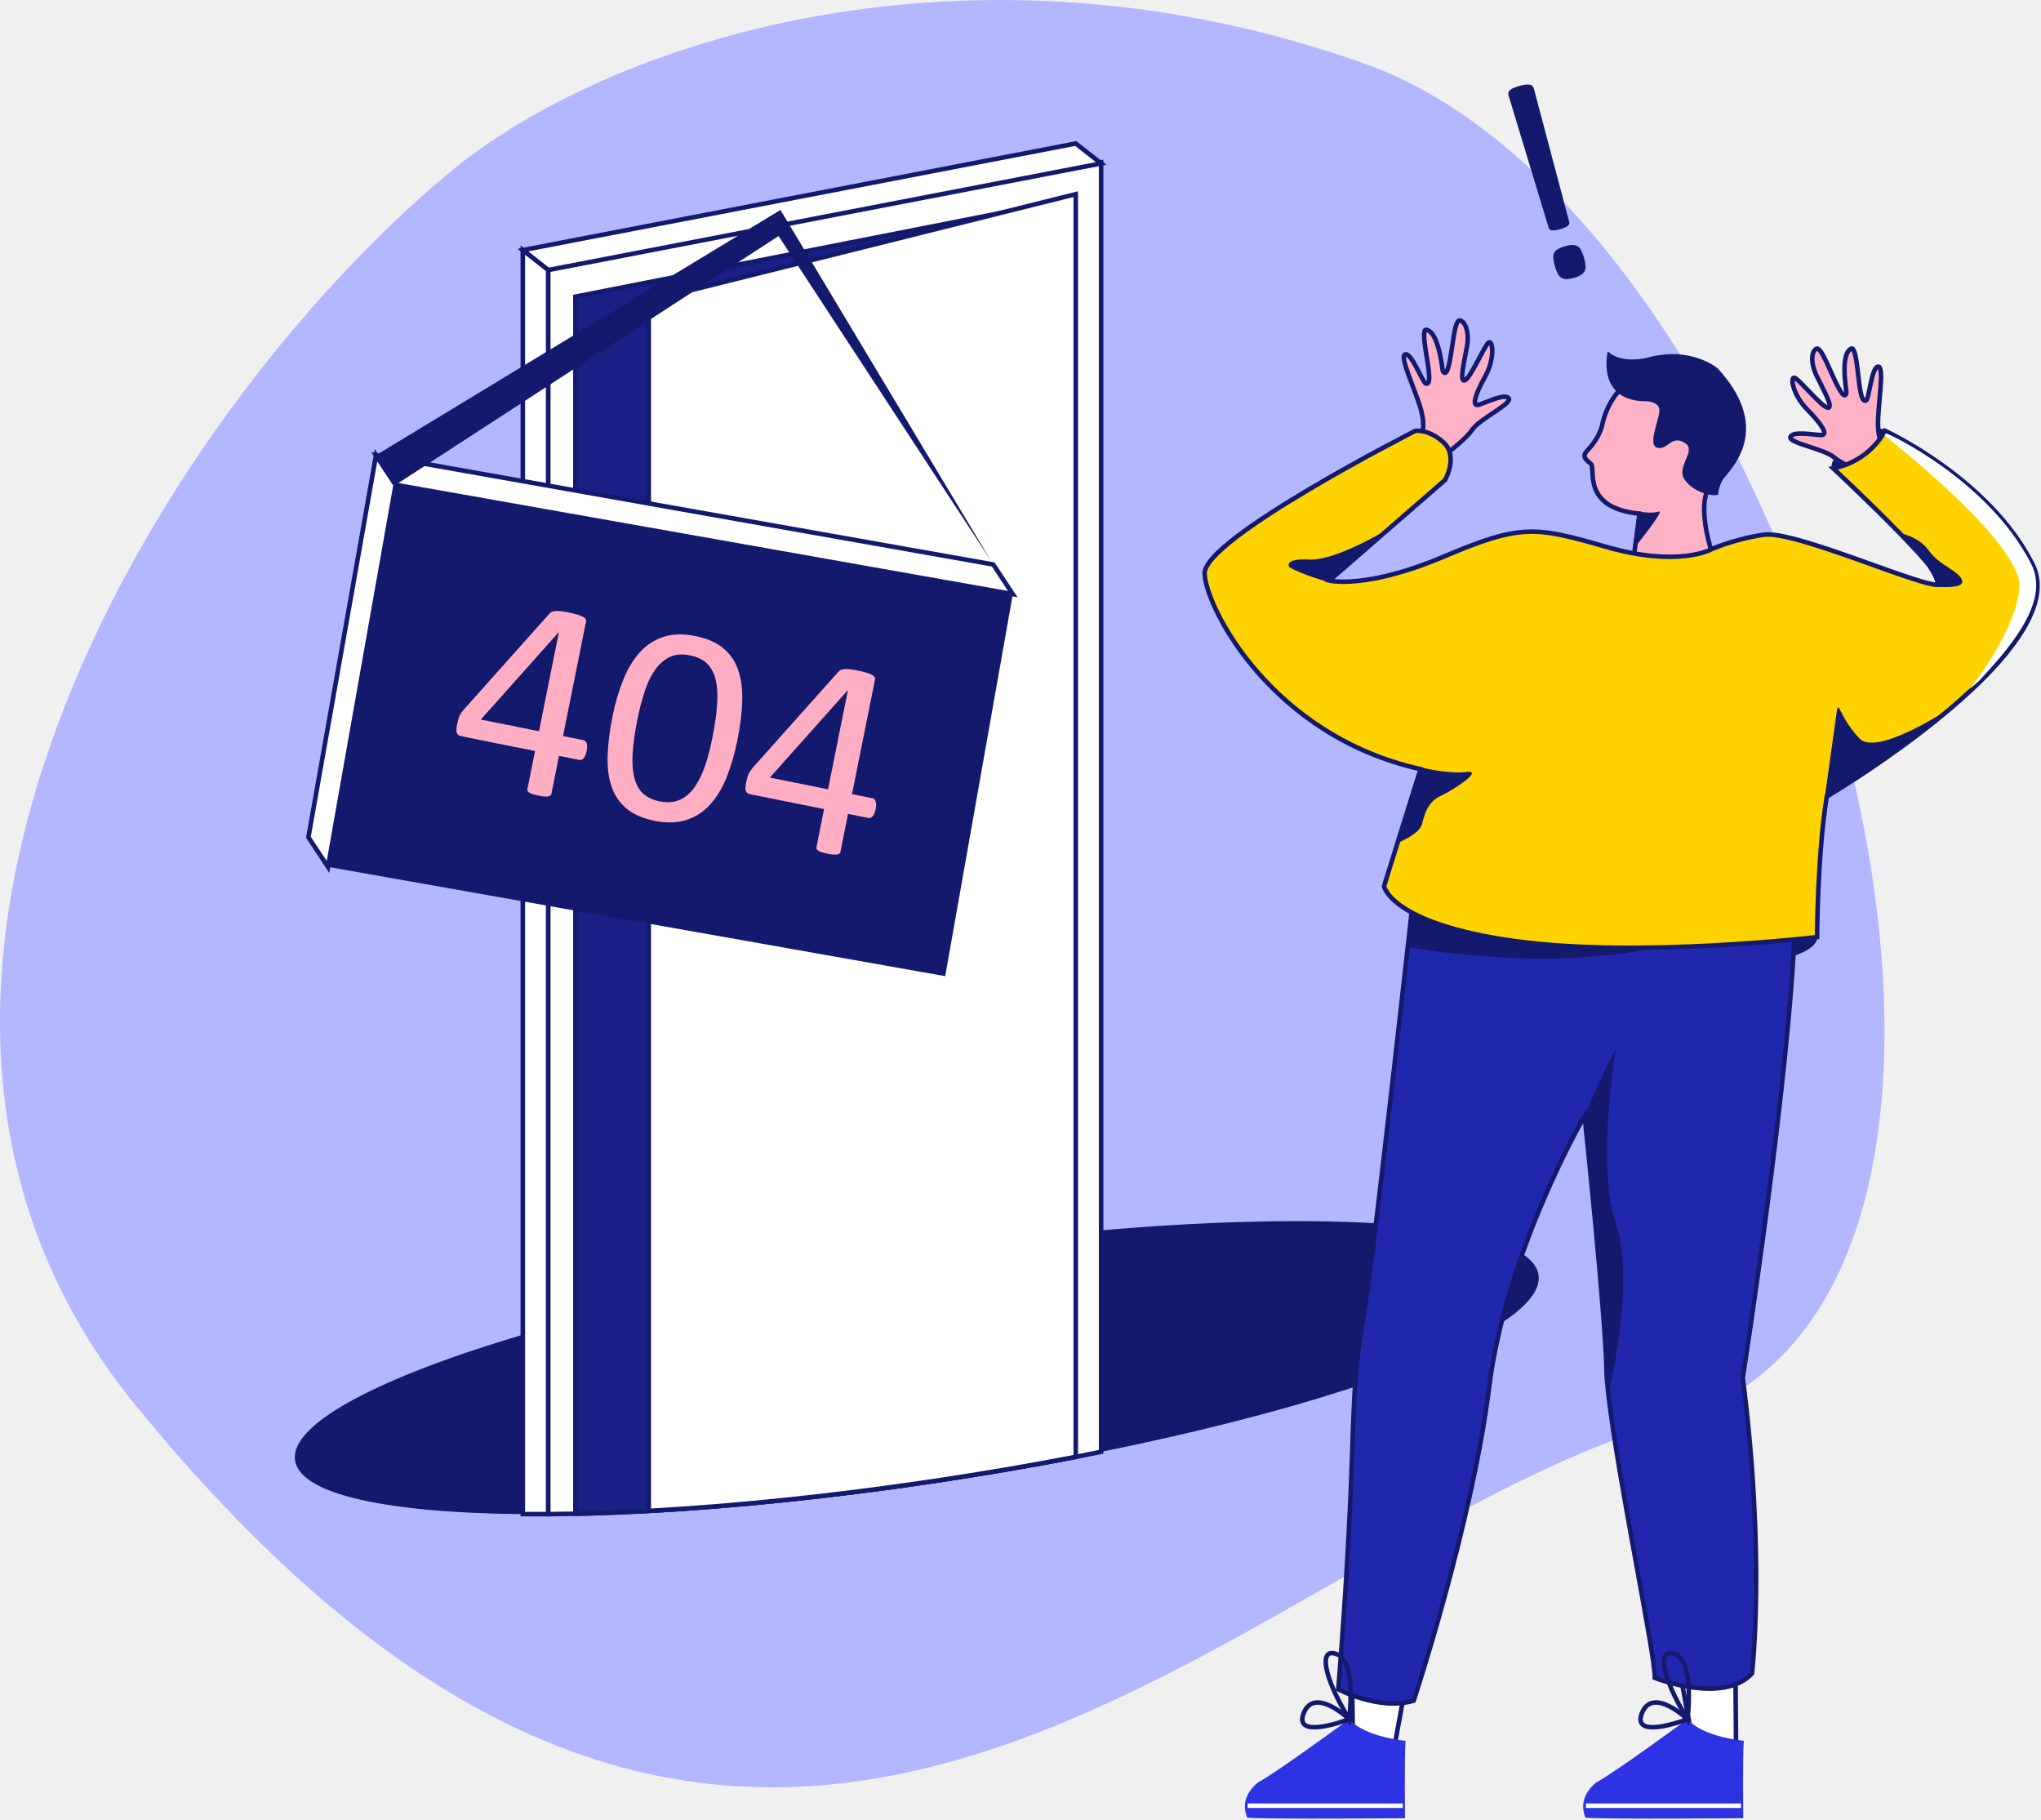
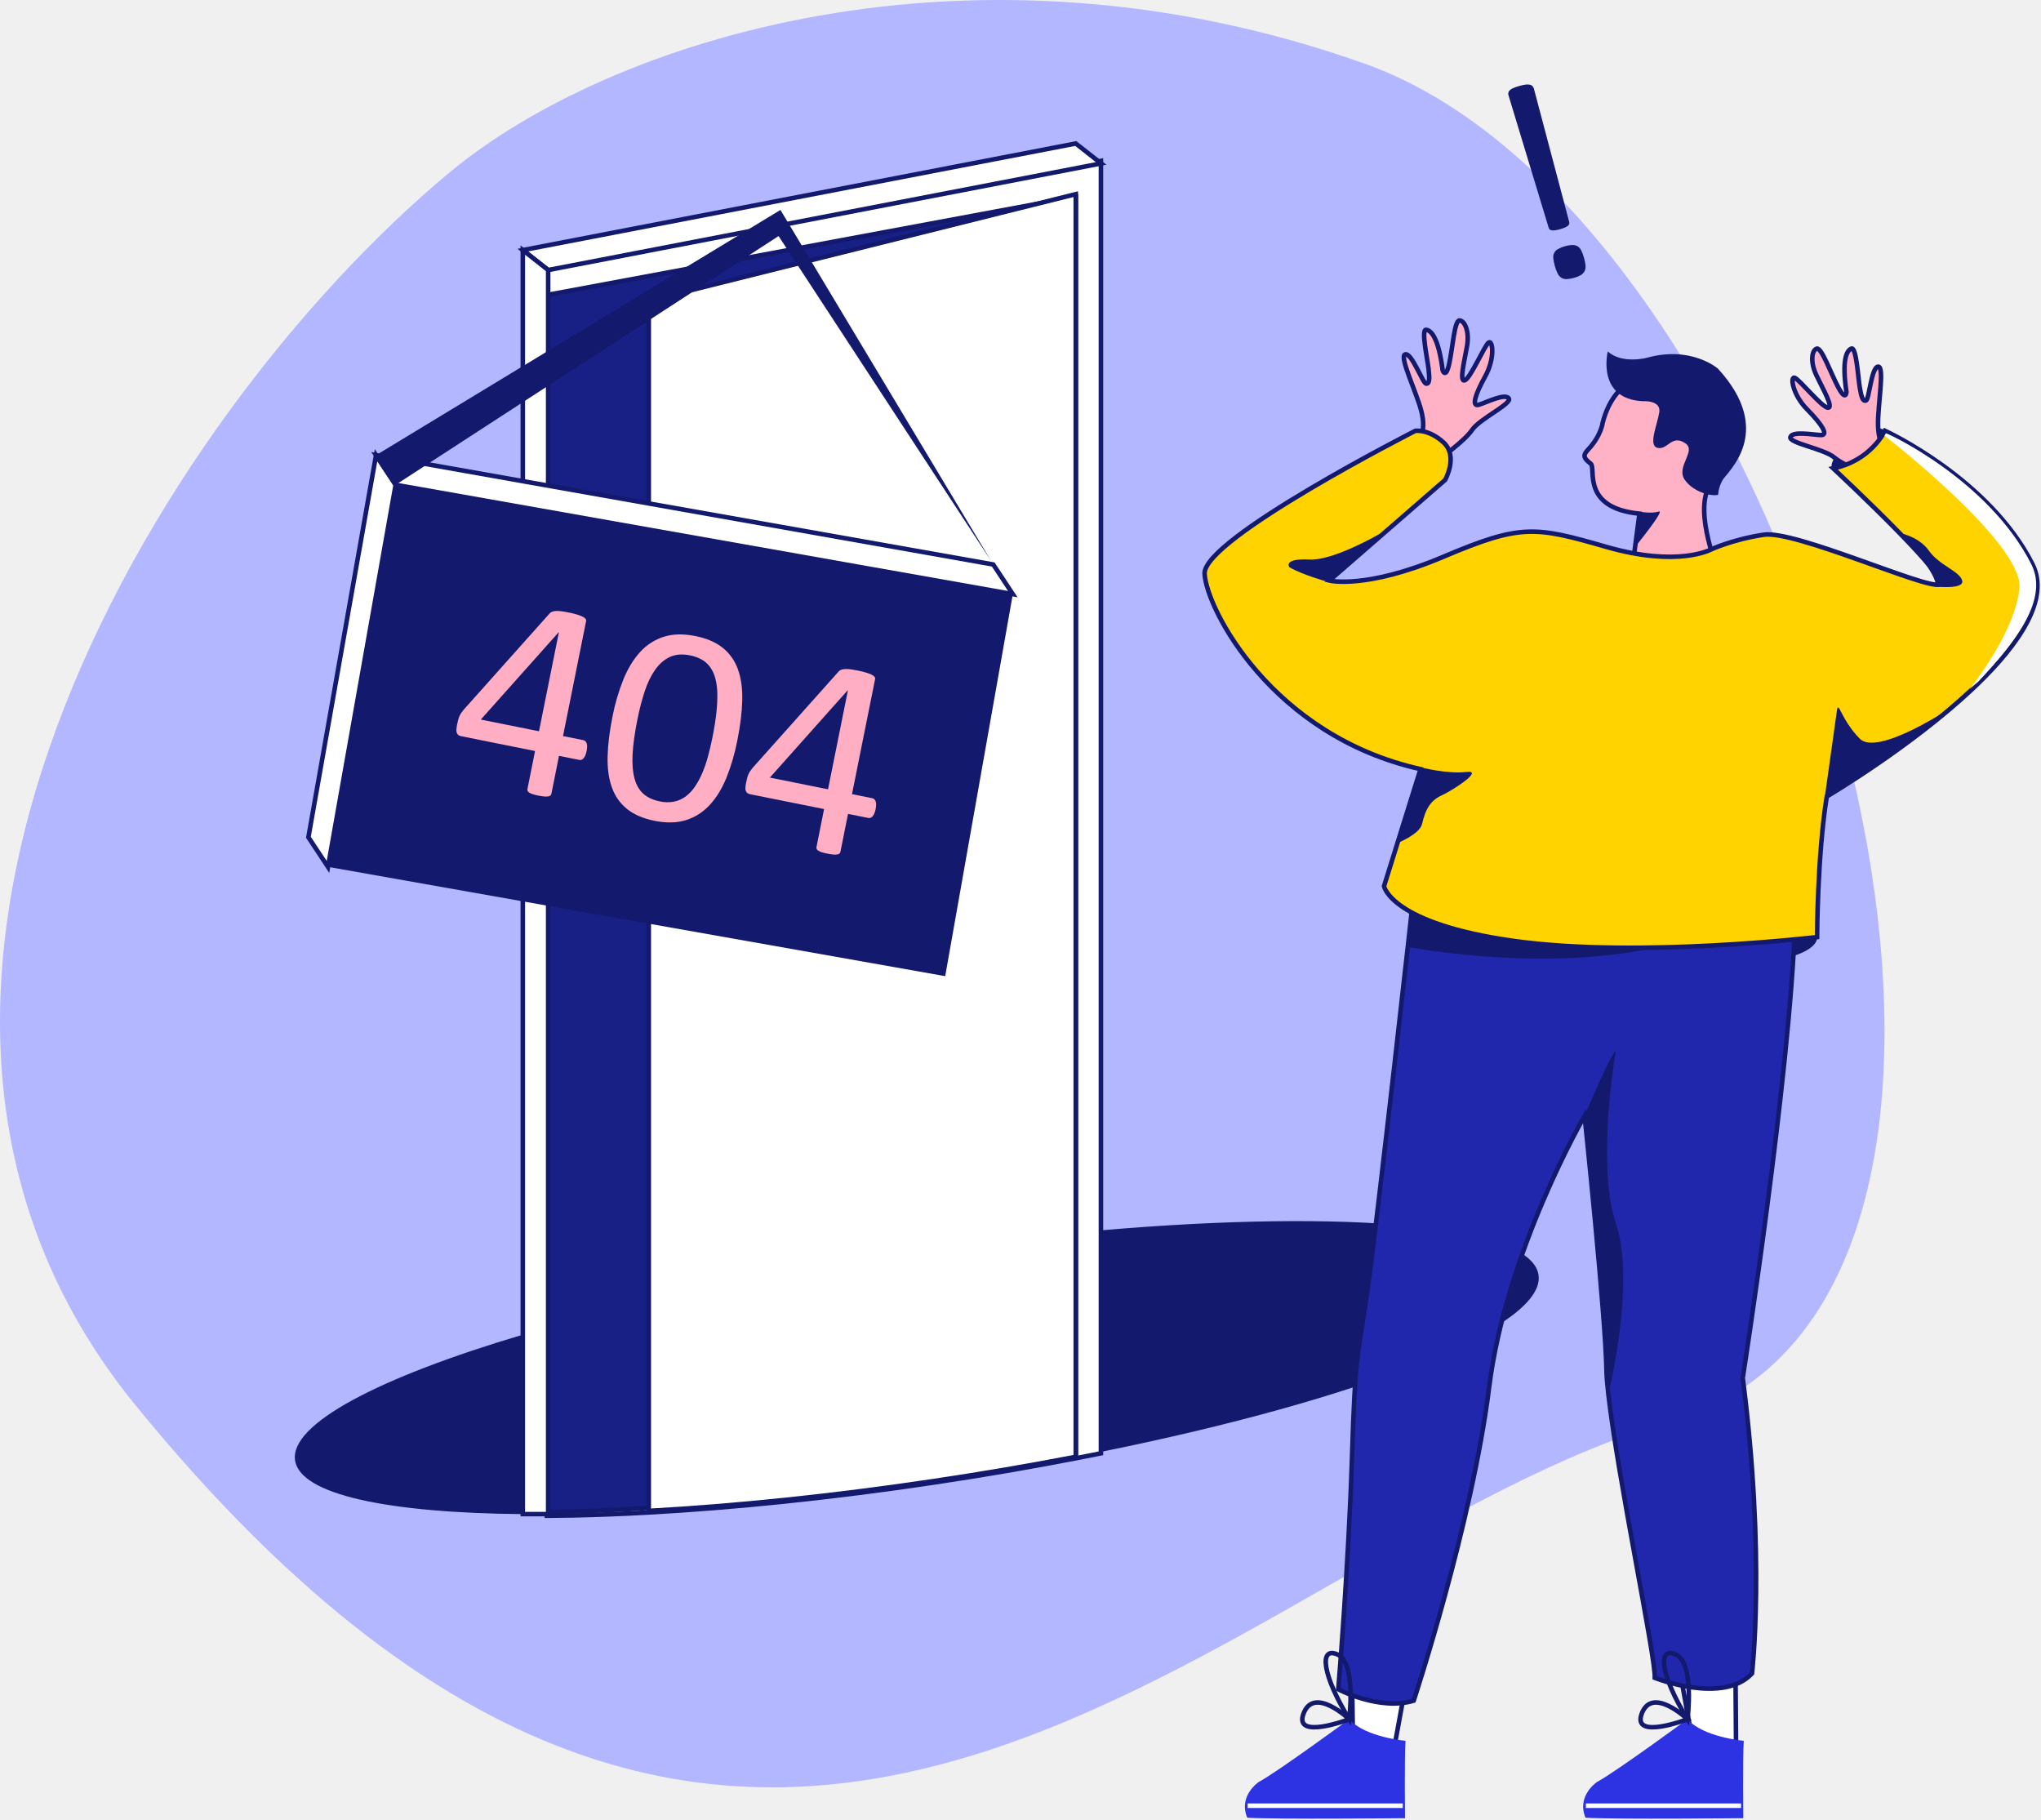
<svg xmlns="http://www.w3.org/2000/svg" width="571" height="509" viewBox="0 0 571 509" fill="none">
-   <path d="M125.31 48.608C43.883 116.7 -55.76 278.167 37.831 392.985C216.468 612.138 345.046 432.379 467.486 397.523C589.926 362.667 505.453 61.846 381.922 17.858C271.814 -21.351 170.439 10.87 125.31 48.608Z" fill="#B3B7FF" />
-   <path d="M308.056 406.114C305.712 406.585 303.347 407.051 300.961 407.513C300.925 407.513 300.892 407.528 300.855 407.532C288.169 409.983 274.905 412.257 261.218 414.296C232.694 418.55 205.585 421.314 181.5 422.637C174.382 423.029 167.527 423.294 160.979 423.434C158.385 423.489 155.841 423.525 153.348 423.542C150.936 423.559 148.572 423.559 146.256 423.542C108.556 423.218 83.974 418.097 82.543 408.509C81.024 398.301 106.082 385.278 146.256 373.353C148.571 372.666 150.935 371.983 153.348 371.303C155.843 370.597 158.386 369.899 160.979 369.211C167.522 367.467 174.362 365.762 181.5 364.096C202.828 359.121 226.593 354.581 251.752 350.829C268.732 348.296 285.21 346.291 300.847 344.805L300.953 344.795C303.338 344.57 305.703 344.358 308.047 344.159C377.25 338.188 428.347 342.675 430.424 356.629C432.605 371.17 380.726 391.448 308.056 406.114Z" fill="#131A6D" />
-   <path d="M514.636 132.659C514.636 132.659 509.298 131.491 515.106 126.003C519.606 121.751 525.66 118.546 527.362 120.492C529.064 122.438 514.636 132.659 514.636 132.659Z" fill="#131A6D" />
-   <path d="M397.576 121.457C397.576 121.457 398.915 119.912 397.576 114.765C396.236 109.619 391.297 99.529 393.15 99.118C395.002 98.707 398.012 107.204 398.962 107.308C399.911 107.412 399.99 106.106 399.67 103.27C399.35 100.434 397.518 92.059 398.983 92.248C400.448 92.437 402.461 94.626 403.604 103.594C403.604 103.594 404.473 106.11 405.435 101.763C406.398 97.416 406.898 89.594 408.316 89.639C409.734 89.683 411.154 92.606 410.421 96.822C409.687 101.038 408.18 106.933 409.785 106.384C411.389 105.835 415.321 96.633 416.466 95.815C417.611 94.997 418.342 100.163 415.504 105.286C412.665 110.409 411.656 113.826 413.67 113.237C415.684 112.647 420.989 109.943 422.089 111.408C423.189 112.872 413.944 117.131 411.841 120.257C409.738 123.384 402.726 128.335 402.726 128.335L397.576 121.457Z" fill="#FFB1C5" stroke="#131A6D" stroke-width="1.272" stroke-miterlimit="10" />
-   <path d="M527.22 125.259C527.22 125.259 525.524 124.136 525.41 118.818C525.296 113.499 527.33 102.452 525.435 102.558C523.54 102.664 522.945 111.657 522.059 112.014C521.173 112.37 520.743 111.136 520.283 108.319C519.823 105.502 519.32 96.945 517.951 97.509C516.582 98.073 515.248 100.741 516.573 109.684C516.573 109.684 516.418 112.342 514.316 108.412C512.213 104.482 509.614 97.093 508.26 97.522C506.905 97.95 506.335 101.15 508.179 105.006C510.023 108.862 513.074 114.133 511.382 114.038C509.691 113.942 503.416 106.155 502.092 105.672C500.767 105.188 501.456 110.362 505.581 114.528C509.705 118.693 511.594 121.734 509.496 121.696C507.397 121.658 501.557 120.507 500.896 122.213C500.235 123.92 510.284 125.512 513.158 127.96C516.033 130.408 524.109 133.272 524.109 133.272L527.22 125.259Z" fill="#FFB1C5" stroke="#131A6D" stroke-width="1.272" stroke-miterlimit="10" />
-   <path d="M378.195 463.858L378.469 485.106L390.146 488.38L394.714 463.468L378.195 463.858Z" fill="white" stroke="#131A6D" stroke-width="1.272" stroke-miterlimit="10" />
-   <path d="M469.284 463.705L473.572 487.38L485.69 488.991L485.473 460.371L469.284 463.705Z" fill="white" stroke="#131A6D" stroke-width="1.272" stroke-miterlimit="10" />
-   <path d="M502.185 257.988C500.746 301.267 487.559 385.439 487.559 385.439C494.035 435.624 490.143 468.118 490.143 468.118C481.991 476.879 462.956 469.343 462.956 469.343C463.217 463.639 452.653 413.677 449.961 389.981C449.645 387.205 449.456 384.932 449.431 383.317C449.181 367.918 443.309 312.158 443.309 312.158C443.309 312.158 421.39 349.86 416.602 388.097C411.813 426.333 395.505 475.719 395.505 475.719C385.913 478.64 374.406 472.54 374.406 472.54C374.406 472.54 377.282 438.021 378.24 407.753C379.198 377.484 379.681 381.2 382.558 361.02C385.434 340.841 395.505 250.031 395.505 250.031C395.505 250.031 503.624 214.707 502.185 257.988Z" fill="#2127AC" stroke="#131A6D" stroke-width="1.272" stroke-miterlimit="10" />
-   <path d="M393.504 264.813C393.504 264.813 430.5 272.116 462.787 265.125C495.073 258.134 395.015 249.984 395.015 249.984L393.504 264.813Z" fill="#131A6D" />
-   <path d="M449.961 389.979C449.645 387.202 449.456 384.93 449.431 383.315C449.181 367.916 443.309 312.156 443.309 312.156C443.309 312.156 449.679 296.755 452.078 293.745C452.078 293.745 446.485 325.609 452.078 342.247C457.653 358.801 450.037 389.668 449.961 389.979Z" fill="#131A6D" />
-   <path d="M461.087 104.981C461.087 104.981 451.64 105.551 448.369 118.264C448.369 118.264 447.945 121.851 444.342 125.713C443.038 127.114 442.646 127.924 445.026 129.7C446.629 130.898 442.184 142.06 458.664 143.69L456.544 159.831L481.478 161.59C481.478 161.59 474.574 146.034 477.487 137.581C480.399 129.128 470.676 104.555 461.087 104.981Z" fill="#FFB1C5" stroke="#131A6D" stroke-width="1.272" stroke-miterlimit="10" />
-   <path d="M460.733 100.08C460.733 100.08 453.77 101.928 449.793 98.304C449.793 98.304 446.525 111.588 459.595 112.228C459.595 112.228 464.709 111.872 464.213 115.282C463.717 118.693 460.945 124.727 463.789 125.298C466.634 125.868 467.702 121.393 471.532 124.026C474.693 126.192 468.735 130.556 471.361 134.251C473.987 137.946 479.346 138.944 480.687 138.376C480.687 138.376 480.687 136.528 481.896 134.325C483.104 132.123 496.858 120.855 480.624 103.12C480.622 103.111 473.163 96.6 460.733 100.08Z" fill="#131A6D" />
-   <path d="M458.829 143.153C458.829 143.153 462.106 143.732 464.065 143.094C466.024 142.456 457.454 152.976 457.454 152.976L458.829 143.153Z" fill="#131A6D" />
-   <path d="M553.038 191.558L553.023 191.573L553.01 191.586L552.98 191.613L552.951 191.641L552.893 191.694C552.508 192.067 552.118 192.437 551.723 192.804C534.52 208.948 511.357 222.639 511.07 222.808C508.434 239.11 508.353 262.128 508.353 262.128C508.353 262.128 458.484 268.042 423.8 263.247C389.116 258.452 387.198 247.903 387.198 247.903L397.414 215.146C355.854 205.876 337.475 170.232 337.004 160.482C336.534 150.731 395.971 120.516 395.971 120.516C395.971 120.516 399.725 119.956 403.881 123.793C408.038 127.629 404.282 134.262 404.282 134.262L371.915 162.394C371.915 162.394 382.064 164.95 403.801 155.742C425.538 146.534 429.377 147.208 449.427 152.987C469.476 158.765 478.661 153.709 478.661 153.709C478.661 153.709 484.681 150.897 493.431 149.576C502.181 148.256 538.982 164.92 542.579 163.483C544.194 162.847 538.365 156.219 531.449 149.125C522.97 140.421 512.853 130.999 512.853 130.999C523.403 128.96 527.358 120.501 527.358 120.501C527.805 120.713 556.537 133.98 568.587 157.769C573.535 167.502 564.954 180.07 553.038 191.558Z" fill="#FFD300" stroke="#131A6D" stroke-width="1.272" stroke-miterlimit="10" />
-   <path d="M397.393 214.62C397.393 214.62 404.924 216.578 410.2 215.938C415.476 215.298 406.103 221.237 403.54 222.386C400.31 223.828 398.877 226.072 397.838 230.483C397.154 233.389 390.958 235.819 390.958 235.819L397.393 214.62Z" fill="#131A6D" />
-   <path d="M545.884 197.919C526.839 213.369 511.352 222.549 511.06 222.719L510.577 222.477L513.824 199.348C514.324 195.108 514.672 200.92 520.297 206.629C525.289 211.697 545.884 197.919 545.884 197.919Z" fill="#131A6D" />
-   <path d="M371.171 162.673C371.171 162.673 364.458 160.836 360.742 158.678C360.742 158.678 358.743 156.16 366.336 156.52C373.929 156.88 388.845 147.692 388.845 147.692L371.171 162.673Z" fill="#131A6D" />
-   <path d="M541.167 164.045C542.783 163.398 538.378 156.202 531.462 149.114C531.625 149.142 536.843 150.072 539.675 154.083C542.552 158.159 548.226 159.755 548.947 162.394C549.667 165.033 541.167 164.045 541.167 164.045Z" fill="#131A6D" />
-   <path d="M553.462 190.666C553.462 190.666 551.418 192.374 551.024 192.743C551.024 192.743 563.801 177.045 564.973 164.524C566.139 152.052 527.53 122.091 527.218 121.855L527.606 121.219C527.343 120.795 556.221 134.011 568.276 157.8C573.215 167.542 564.121 179.336 553.462 190.666Z" fill="white" />
-   <path d="M508.338 262.132C508.338 262.132 509.072 265.099 501.513 267.495L501.837 262.808L508.338 262.132Z" fill="#131A6D" />
-   <path d="M393.215 486.945C393.215 486.945 381.918 485.977 377.469 480.915C377.469 480.915 357.035 495.901 352.175 498.451C352.175 498.451 346.335 502.328 348.951 508.472C357.336 508.943 393.071 508.593 393.071 508.593C393.071 508.593 392.887 491.46 393.215 486.945Z" fill="#2D32E2" />
-   <path d="M377.473 480.915C377.473 480.915 379.495 465.121 374.181 462.796C368.867 460.471 370.035 468.807 377.473 480.915Z" stroke="#131A6D" stroke-width="1.272" stroke-miterlimit="10" />
-   <path d="M377.473 480.915C377.473 480.915 367.695 471.588 364.712 479.255C361.73 486.922 377.473 480.915 377.473 480.915Z" stroke="#131A6D" stroke-width="1.272" stroke-miterlimit="10" />
-   <path d="M349.048 505.108H392.452" stroke="white" stroke-width="1.272" stroke-miterlimit="10" />
-   <path d="M487.848 486.945C487.848 486.945 476.55 485.977 472.101 480.915C472.101 480.915 451.667 495.901 446.809 498.451C446.809 498.451 440.967 502.328 443.583 508.472C451.968 508.943 487.703 508.593 487.703 508.593C487.703 508.593 487.515 491.46 487.848 486.945Z" fill="#2D32E2" />
-   <path d="M472.101 480.915C472.101 480.915 474.123 465.121 468.809 462.796C463.495 460.471 464.663 468.807 472.101 480.915Z" stroke="#131A6D" stroke-width="1.272" stroke-miterlimit="10" />
-   <path d="M472.101 480.915C472.101 480.915 462.323 471.588 459.34 479.255C456.358 486.922 472.101 480.915 472.101 480.915Z" stroke="#131A6D" stroke-width="1.272" stroke-miterlimit="10" />
-   <path d="M443.676 505.108H487.08" stroke="white" stroke-width="1.272" stroke-miterlimit="10" />
-   <path d="M443.161 72.145C443.375 72.85 443.517 73.576 443.585 74.309C443.638 74.84 443.543 75.375 443.311 75.855C443.07 76.313 442.702 76.693 442.252 76.948C441.649 77.291 441.004 77.552 440.333 77.724C439.665 77.929 438.973 78.048 438.275 78.078C437.759 78.1 437.247 77.968 436.806 77.699C436.366 77.405 436.012 76.999 435.78 76.522C435.452 75.862 435.192 75.171 435.004 74.458C434.789 73.739 434.643 73.002 434.568 72.255C434.488 71.739 434.571 71.211 434.808 70.745C435.044 70.279 435.42 69.899 435.884 69.659C436.494 69.317 437.145 69.055 437.821 68.879C438.483 68.675 439.169 68.558 439.861 68.531C440.369 68.514 440.873 68.631 441.321 68.87C441.778 69.147 442.142 69.555 442.366 70.04C442.698 70.715 442.964 71.42 443.161 72.145ZM439 62.049C439.059 62.238 439.065 62.44 439.019 62.632C438.952 62.842 438.821 63.026 438.644 63.158C438.392 63.356 438.113 63.519 437.817 63.643C437.383 63.828 436.937 63.983 436.482 64.107C436.03 64.242 435.569 64.345 435.102 64.415C434.785 64.464 434.463 64.471 434.144 64.436C433.924 64.417 433.716 64.329 433.548 64.186C433.409 64.046 433.309 63.872 433.258 63.681L422.083 26.857C421.973 26.588 421.934 26.296 421.969 26.009C422.017 25.726 422.157 25.466 422.365 25.269C422.655 24.998 422.992 24.782 423.359 24.633C423.924 24.395 424.505 24.195 425.097 24.035C425.672 23.863 426.261 23.738 426.856 23.662C427.251 23.608 427.652 23.621 428.041 23.703C428.318 23.759 428.571 23.899 428.764 24.105C428.944 24.324 429.074 24.581 429.144 24.856L439 62.049Z" fill="#131A6D" />
-   <path d="M308.056 45.414V406.114C305.712 406.584 303.347 407.051 300.962 407.513C300.925 407.513 300.892 407.528 300.856 407.532C288.169 409.982 274.905 412.257 261.218 414.296C232.694 418.55 205.585 421.314 181.5 422.637C174.382 423.029 167.527 423.294 160.979 423.434C158.385 423.489 155.841 423.525 153.349 423.542V75.248L308.056 45.414Z" fill="white" stroke="#131A6D" stroke-width="1.272" stroke-miterlimit="10" />
-   <path d="M300.855 55.463V407.539C288.169 409.989 274.904 412.263 261.218 414.302C232.694 418.557 205.585 421.321 181.5 422.643C174.382 423.035 167.527 423.3 160.979 423.44V82.981L279.559 59.652L300.855 55.463Z" fill="#181F85" stroke="#131A6D" stroke-width="1.272" stroke-miterlimit="10" />
-   <path d="M300.962 54.31V407.513C300.925 407.513 300.892 407.528 300.856 407.532C288.169 409.982 274.905 412.257 261.218 414.296C232.694 418.55 205.585 421.314 181.5 422.637V84.127L279.559 59.645L300.962 54.31Z" fill="white" stroke="#131A6D" stroke-width="1.272" stroke-miterlimit="10" />
-   <path d="M153.357 75.537L308.056 45.713L300.961 40.14L146.262 69.964L153.357 75.537Z" fill="white" stroke="#131A6D" stroke-width="1.272" stroke-miterlimit="10" />
-   <path d="M153.355 75.536V423.542C150.943 423.559 148.579 423.559 146.262 423.542V69.962L153.355 75.536Z" fill="white" stroke="#131A6D" stroke-width="1.272" stroke-miterlimit="10" />
-   <path d="M283.359 166.174L110.7 135.605L91.776 242.488L264.436 273.057L283.359 166.174Z" fill="#131A6D" />
-   <path d="M105.207 127.322L110.686 135.618L91.758 242.502L86.278 234.206L105.207 127.322Z" fill="white" stroke="#131A6D" stroke-width="1.272" stroke-miterlimit="10" />
-   <path d="M105.207 127.322L110.686 135.618L283.345 166.196L277.866 157.9L105.207 127.322Z" fill="white" stroke="#131A6D" stroke-width="1.272" stroke-miterlimit="10" />
-   <path d="M164.108 210.101C163.936 210.957 163.671 211.606 163.313 212.049C162.956 212.491 162.542 212.664 162.073 212.568L156.386 211.428L154.266 222.026C154.236 222.216 154.142 222.39 153.999 222.52C153.815 222.662 153.595 222.751 153.363 222.776C153.003 222.83 152.637 222.837 152.274 222.8C151.716 222.749 151.162 222.665 150.614 222.547C150.077 222.446 149.547 222.313 149.027 222.149C148.683 222.046 148.355 221.898 148.049 221.71C147.856 221.599 147.7 221.433 147.602 221.233C147.536 221.056 147.524 220.864 147.568 220.68L149.688 210.082L129.068 205.942C128.804 205.896 128.551 205.803 128.32 205.669C128.116 205.535 127.952 205.348 127.847 205.128C127.71 204.826 127.652 204.494 127.679 204.164C127.709 203.646 127.78 203.131 127.891 202.625C127.992 202.13 128.093 201.691 128.197 201.308C128.291 200.952 128.413 200.604 128.563 200.268C128.705 199.964 128.871 199.672 129.059 199.394C129.25 199.123 129.468 198.835 129.716 198.534L153.828 171.527C154.021 171.337 154.255 171.192 154.512 171.103C154.854 170.987 155.211 170.921 155.572 170.908C156.078 170.889 156.585 170.916 157.085 170.989C157.675 171.067 158.367 171.185 159.163 171.345C160.036 171.522 160.791 171.707 161.429 171.902C161.947 172.054 162.454 172.244 162.944 172.471C163.259 172.609 163.542 172.81 163.775 173.062C163.858 173.15 163.919 173.256 163.953 173.372C163.987 173.488 163.994 173.611 163.972 173.73L157.512 205.902L163.199 207.044C163.639 207.133 163.951 207.432 164.133 207.941C164.316 208.45 164.307 209.17 164.108 210.101ZM156.35 176.896L156.272 176.882L134.515 201.281L150.796 204.552L156.35 176.896Z" fill="#FFAEC4" />
-   <path d="M206.276 207.142C205.591 210.7 204.573 214.185 203.235 217.552C201.981 220.624 200.417 223.167 198.542 225.182C196.744 227.146 194.46 228.602 191.92 229.403C189.376 230.204 186.432 230.268 183.087 229.596C179.921 228.96 177.366 227.859 175.425 226.293C173.474 224.718 172.005 222.626 171.185 220.256C170.301 217.796 169.902 214.906 169.988 211.587C170.074 208.267 170.534 204.531 171.368 200.378C172.053 196.826 173.077 193.348 174.426 189.992C175.698 186.91 177.263 184.361 179.121 182.344C180.909 180.376 183.188 178.918 185.724 178.12C188.268 177.318 191.199 177.252 194.516 177.92C197.712 178.56 200.279 179.663 202.219 181.229C204.169 182.805 205.638 184.897 206.459 187.266C207.342 189.726 207.741 192.616 207.656 195.935C207.571 199.255 207.111 202.99 206.276 207.142ZM199.328 206.233C199.833 203.712 200.195 201.434 200.416 199.401C200.625 197.589 200.713 195.766 200.68 193.943C200.663 192.514 200.473 191.093 200.115 189.71C199.821 188.587 199.326 187.526 198.654 186.579C198.03 185.719 197.227 185.004 196.299 184.485C195.276 183.929 194.173 183.537 193.028 183.323C190.823 182.88 188.927 183.039 187.341 183.8C185.756 184.562 184.385 185.773 183.227 187.433C182.07 189.091 181.104 191.112 180.33 193.496C179.51 196.048 178.839 198.646 178.32 201.277C177.563 205.043 177.115 208.282 176.976 210.996C176.838 213.709 177.023 215.982 177.532 217.814C178.042 219.651 178.877 221.075 180.037 222.086C181.197 223.096 182.712 223.792 184.582 224.173C185.89 224.464 187.243 224.488 188.56 224.243C189.734 224.008 190.841 223.518 191.805 222.808C192.819 222.047 193.697 221.121 194.402 220.068C195.211 218.871 195.901 217.598 196.462 216.267C197.107 214.746 197.644 213.181 198.071 211.585C198.535 209.888 198.954 208.107 199.328 206.243V206.233Z" fill="#FFAEC4" />
-   <path d="M244.969 226.338C244.798 227.194 244.532 227.843 244.172 228.283C243.811 228.724 243.399 228.898 242.934 228.805L237.247 227.664L235.127 238.263C235.096 238.452 235.002 238.626 234.86 238.755C234.676 238.898 234.456 238.988 234.224 239.013C233.863 239.065 233.497 239.073 233.135 239.036C232.576 238.985 232.021 238.901 231.473 238.784C230.936 238.683 230.406 238.549 229.885 238.386C229.543 238.281 229.215 238.132 228.91 237.945C228.717 237.835 228.561 237.67 228.463 237.47C228.396 237.293 228.385 237.1 228.429 236.917L230.549 226.318L209.929 222.179C209.665 222.133 209.411 222.04 209.18 221.905C208.976 221.772 208.812 221.585 208.708 221.365C208.569 221.063 208.512 220.731 208.54 220.4C208.57 219.883 208.641 219.368 208.752 218.862C208.85 218.368 208.951 217.93 209.057 217.545C209.151 217.189 209.274 216.841 209.424 216.504C209.565 216.2 209.73 215.908 209.92 215.631C210.111 215.358 210.329 215.072 210.575 214.771L234.688 187.762C234.882 187.571 235.116 187.426 235.373 187.338C235.715 187.221 236.072 187.156 236.433 187.143C236.939 187.123 237.445 187.15 237.946 187.224C238.535 187.302 239.218 187.421 240.023 187.58C240.897 187.755 241.651 187.941 242.287 188.137C242.807 188.288 243.314 188.478 243.805 188.705C244.116 188.841 244.395 189.039 244.627 189.286C244.71 189.374 244.771 189.48 244.805 189.596C244.839 189.712 244.846 189.835 244.824 189.954L238.357 222.141L244.044 223.283C244.485 223.372 244.796 223.671 244.977 224.18C245.158 224.688 245.155 225.408 244.969 226.338ZM237.209 193.133L237.13 193.118L215.376 217.518L231.657 220.788L237.209 193.133Z" fill="#FFAEC4" />
-   <path d="M105.207 127.322L218.341 58.727L277.866 157.9L283.345 166.196L217.818 66.032L110.686 135.618L105.207 127.322Z" fill="#131A6D" />
+   <g id="Layer 1">
+     <path id="Vector" d="M125.31 48.608C43.883 116.7 -55.76 278.167 37.831 392.985C216.468 612.138 345.046 432.379 467.486 397.523C589.926 362.667 505.453 61.846 381.922 17.858C271.814 -21.351 170.439 10.87 125.31 48.608Z" fill="#B3B7FF" />
+     <path id="Vector_2" d="M308.056 406.114C305.712 406.585 303.347 407.051 300.961 407.513C300.925 407.513 300.892 407.528 300.855 407.532C288.169 409.983 274.905 412.257 261.218 414.296C232.694 418.55 205.585 421.314 181.5 422.637C174.382 423.029 167.527 423.294 160.979 423.434C158.385 423.489 155.841 423.525 153.348 423.542C150.936 423.559 148.572 423.559 146.256 423.542C108.556 423.218 83.974 418.097 82.543 408.509C81.024 398.301 106.082 385.278 146.256 373.353C148.571 372.666 150.935 371.983 153.348 371.303C155.843 370.597 158.386 369.899 160.979 369.211C167.522 367.467 174.362 365.762 181.5 364.096C202.828 359.121 226.593 354.581 251.752 350.829C268.732 348.296 285.21 346.291 300.847 344.805L300.953 344.795C303.338 344.57 305.703 344.358 308.047 344.159C377.25 338.188 428.347 342.675 430.424 356.629C432.605 371.17 380.726 391.448 308.056 406.114Z" fill="#131A6D" />
+     <path id="Vector_3" d="M514.636 132.659C514.636 132.659 509.298 131.491 515.106 126.003C519.606 121.751 525.66 118.546 527.362 120.492C529.064 122.438 514.636 132.659 514.636 132.659Z" fill="#131A6D" />
+     <path id="Vector_4" d="M397.576 121.457C397.576 121.457 398.915 119.912 397.576 114.765C396.236 109.619 391.297 99.529 393.15 99.118C395.002 98.707 398.012 107.204 398.962 107.308C399.911 107.412 399.99 106.106 399.67 103.27C399.35 100.434 397.518 92.059 398.983 92.248C400.448 92.437 402.461 94.626 403.604 103.594C403.604 103.594 404.473 106.11 405.435 101.763C406.398 97.416 406.898 89.594 408.316 89.639C409.734 89.683 411.154 92.606 410.421 96.822C409.687 101.038 408.18 106.933 409.785 106.384C411.389 105.835 415.321 96.633 416.466 95.815C417.611 94.997 418.342 100.163 415.504 105.286C412.665 110.409 411.656 113.826 413.67 113.237C415.684 112.647 420.989 109.943 422.089 111.408C423.189 112.872 413.944 117.131 411.841 120.257C409.738 123.384 402.726 128.335 402.726 128.335L397.576 121.457Z" fill="#FFB1C5" stroke="#131A6D" stroke-width="1.272" stroke-miterlimit="10" />
+     <path id="Vector_5" d="M527.22 125.259C527.22 125.259 525.524 124.136 525.41 118.818C525.296 113.499 527.33 102.452 525.435 102.558C523.54 102.664 522.945 111.657 522.059 112.014C521.173 112.37 520.743 111.136 520.283 108.319C519.823 105.502 519.32 96.945 517.951 97.509C516.582 98.073 515.248 100.741 516.573 109.684C516.573 109.684 516.418 112.342 514.316 108.412C512.213 104.482 509.614 97.093 508.26 97.522C506.905 97.95 506.335 101.15 508.179 105.006C510.023 108.862 513.074 114.133 511.382 114.038C509.691 113.942 503.416 106.155 502.092 105.672C500.767 105.188 501.456 110.362 505.581 114.528C509.705 118.693 511.594 121.734 509.496 121.696C507.397 121.658 501.557 120.507 500.896 122.213C500.235 123.92 510.284 125.512 513.158 127.96C516.033 130.408 524.109 133.272 524.109 133.272L527.22 125.259Z" fill="#FFB1C5" stroke="#131A6D" stroke-width="1.272" stroke-miterlimit="10" />
+     <path id="Vector_6" d="M378.195 463.858L378.469 485.106L390.146 488.38L394.714 463.468L378.195 463.858Z" fill="white" stroke="#131A6D" stroke-width="1.272" stroke-miterlimit="10" />
+     <path id="Vector_7" d="M469.284 463.705L473.572 487.38L485.69 488.991L485.473 460.371L469.284 463.705Z" fill="white" stroke="#131A6D" stroke-width="1.272" stroke-miterlimit="10" />
+     <path id="Vector_8" d="M502.185 257.988C500.746 301.267 487.559 385.439 487.559 385.439C494.035 435.624 490.143 468.118 490.143 468.118C481.991 476.879 462.956 469.343 462.956 469.343C463.217 463.639 452.653 413.677 449.961 389.981C449.645 387.205 449.456 384.932 449.431 383.317C449.181 367.918 443.309 312.158 443.309 312.158C443.309 312.158 421.39 349.86 416.602 388.097C411.813 426.333 395.505 475.719 395.505 475.719C385.913 478.64 374.406 472.54 374.406 472.54C374.406 472.54 377.282 438.021 378.24 407.753C379.198 377.484 379.681 381.2 382.558 361.02C385.434 340.841 395.505 250.031 395.505 250.031C395.505 250.031 503.624 214.707 502.185 257.988Z" fill="#2127AC" stroke="#131A6D" stroke-width="1.272" stroke-miterlimit="10" />
+     <path id="Vector_9" d="M393.504 264.813C393.504 264.813 430.5 272.116 462.787 265.125C495.073 258.134 395.015 249.984 395.015 249.984L393.504 264.813Z" fill="#131A6D" />
+     <path id="Vector_10" d="M449.961 389.979C449.645 387.202 449.456 384.93 449.431 383.315C449.181 367.916 443.309 312.156 443.309 312.156C443.309 312.156 449.679 296.755 452.078 293.745C452.078 293.745 446.485 325.609 452.078 342.247C457.653 358.801 450.037 389.668 449.961 389.979Z" fill="#131A6D" />
+     <path id="Vector_11" d="M461.087 104.981C461.087 104.981 451.64 105.551 448.369 118.264C448.369 118.264 447.945 121.851 444.342 125.713C443.038 127.114 442.646 127.924 445.026 129.7C446.629 130.898 442.184 142.06 458.664 143.69L456.544 159.831L481.478 161.59C481.478 161.59 474.574 146.034 477.487 137.581C480.399 129.128 470.676 104.555 461.087 104.981Z" fill="#FFB1C5" stroke="#131A6D" stroke-width="1.272" stroke-miterlimit="10" />
+     <path id="Vector_12" d="M460.733 100.08C460.733 100.08 453.77 101.928 449.793 98.304C449.793 98.304 446.525 111.588 459.595 112.228C459.595 112.228 464.709 111.872 464.213 115.282C463.717 118.693 460.945 124.727 463.789 125.298C466.634 125.868 467.702 121.393 471.532 124.026C474.693 126.192 468.735 130.556 471.361 134.251C473.987 137.946 479.346 138.944 480.687 138.376C480.687 138.376 480.687 136.528 481.896 134.325C483.104 132.123 496.858 120.855 480.624 103.12C480.622 103.111 473.163 96.6 460.733 100.08Z" fill="#131A6D" />
+     <path id="Vector_13" d="M458.829 143.153C458.829 143.153 462.106 143.732 464.065 143.094C466.024 142.456 457.454 152.976 457.454 152.976L458.829 143.153Z" fill="#131A6D" />
+     <path id="Vector_14" d="M553.038 191.558L553.023 191.573L553.01 191.586L552.98 191.613L552.951 191.641L552.893 191.694C552.508 192.067 552.118 192.437 551.723 192.804C534.52 208.948 511.357 222.639 511.07 222.808C508.434 239.11 508.353 262.128 508.353 262.128C508.353 262.128 458.484 268.042 423.8 263.247C389.116 258.452 387.198 247.903 387.198 247.903L397.414 215.146C355.854 205.876 337.475 170.232 337.004 160.482C336.534 150.731 395.971 120.516 395.971 120.516C395.971 120.516 399.725 119.956 403.881 123.793C408.038 127.629 404.282 134.262 404.282 134.262L371.915 162.394C371.915 162.394 382.064 164.95 403.801 155.742C425.538 146.534 429.377 147.208 449.427 152.987C469.476 158.765 478.661 153.709 478.661 153.709C478.661 153.709 484.681 150.897 493.431 149.576C502.181 148.256 538.982 164.92 542.579 163.483C544.194 162.847 538.365 156.219 531.449 149.125C522.97 140.421 512.853 130.999 512.853 130.999C523.403 128.96 527.358 120.501 527.358 120.501C527.805 120.713 556.537 133.98 568.587 157.769C573.535 167.502 564.954 180.07 553.038 191.558Z" fill="#FFD300" stroke="#131A6D" stroke-width="1.272" stroke-miterlimit="10" />
+     <path id="Vector_15" d="M397.393 214.62C397.393 214.62 404.924 216.578 410.2 215.938C415.476 215.298 406.103 221.237 403.54 222.386C400.31 223.828 398.877 226.072 397.838 230.483C397.154 233.389 390.958 235.819 390.958 235.819L397.393 214.62Z" fill="#131A6D" />
+     <path id="Vector_16" d="M545.884 197.919C526.839 213.369 511.352 222.549 511.06 222.719L510.577 222.477L513.824 199.348C514.324 195.108 514.672 200.92 520.297 206.629C525.289 211.697 545.884 197.919 545.884 197.919Z" fill="#131A6D" />
+     <path id="Vector_17" d="M371.171 162.673C371.171 162.673 364.458 160.836 360.742 158.678C360.742 158.678 358.743 156.16 366.336 156.52C373.929 156.88 388.845 147.692 388.845 147.692L371.171 162.673Z" fill="#131A6D" />
+     <path id="Vector_18" d="M541.167 164.045C542.783 163.398 538.378 156.202 531.462 149.114C531.625 149.142 536.843 150.072 539.675 154.083C542.552 158.159 548.226 159.755 548.947 162.394C549.667 165.033 541.167 164.045 541.167 164.045Z" fill="#131A6D" />
+     <path id="Vector_19" d="M553.462 190.666C553.462 190.666 551.418 192.374 551.024 192.743C551.024 192.743 563.801 177.045 564.973 164.524C566.139 152.052 527.53 122.091 527.218 121.855L527.606 121.219C527.343 120.795 556.221 134.011 568.276 157.8C573.215 167.542 564.121 179.336 553.462 190.666Z" fill="white" />
+     <path id="Vector_20" d="M508.338 262.132C508.338 262.132 509.072 265.099 501.513 267.495L501.837 262.808L508.338 262.132Z" fill="#131A6D" />
+     <path id="Vector_21" d="M393.215 486.945C393.215 486.945 381.918 485.977 377.469 480.915C377.469 480.915 357.035 495.901 352.175 498.451C352.175 498.451 346.335 502.328 348.951 508.472C357.336 508.943 393.071 508.593 393.071 508.593C393.071 508.593 392.887 491.46 393.215 486.945Z" fill="#2D32E2" />
+     <path id="Vector_22" d="M377.473 480.915C377.473 480.915 379.495 465.121 374.181 462.796C368.867 460.471 370.035 468.807 377.473 480.915Z" stroke="#131A6D" stroke-width="1.272" stroke-miterlimit="10" />
+     <path id="Vector_23" d="M377.473 480.915C377.473 480.915 367.695 471.588 364.712 479.255C361.73 486.922 377.473 480.915 377.473 480.915Z" stroke="#131A6D" stroke-width="1.272" stroke-miterlimit="10" />
+     <path id="Vector_24" d="M349.048 505.108H392.452" stroke="white" stroke-width="1.272" stroke-miterlimit="10" />
+     <path id="Vector_25" d="M487.848 486.945C487.848 486.945 476.55 485.977 472.101 480.915C472.101 480.915 451.667 495.901 446.809 498.451C446.809 498.451 440.967 502.328 443.583 508.472C451.968 508.943 487.703 508.593 487.703 508.593C487.703 508.593 487.515 491.46 487.848 486.945Z" fill="#2D32E2" />
+     <path id="Vector_26" d="M472.101 480.915C472.101 480.915 474.123 465.121 468.809 462.796C463.495 460.471 464.663 468.807 472.101 480.915Z" stroke="#131A6D" stroke-width="1.272" stroke-miterlimit="10" />
+     <path id="Vector_27" d="M472.101 480.915C472.101 480.915 462.323 471.588 459.34 479.255C456.358 486.922 472.101 480.915 472.101 480.915Z" stroke="#131A6D" stroke-width="1.272" stroke-miterlimit="10" />
+     <path id="Vector_28" d="M443.676 505.108H487.08" stroke="white" stroke-width="1.272" stroke-miterlimit="10" />
+     <path id="Vector_29" d="M443.161 72.145C443.375 72.85 443.517 73.576 443.585 74.309C443.638 74.84 443.543 75.375 443.311 75.855C443.07 76.313 442.702 76.693 442.252 76.948C441.649 77.291 441.004 77.552 440.333 77.724C439.665 77.929 438.973 78.048 438.275 78.078C437.759 78.1 437.247 77.968 436.806 77.699C436.366 77.405 436.012 76.999 435.78 76.522C435.452 75.862 435.192 75.171 435.004 74.458C434.789 73.739 434.643 73.002 434.568 72.255C434.488 71.739 434.571 71.211 434.808 70.745C435.044 70.279 435.42 69.899 435.884 69.659C436.494 69.317 437.145 69.055 437.821 68.879C438.483 68.675 439.169 68.558 439.861 68.531C440.369 68.514 440.873 68.631 441.321 68.87C441.778 69.147 442.142 69.555 442.366 70.04C442.698 70.715 442.964 71.42 443.161 72.145V72.145ZM439 62.049C439.059 62.238 439.065 62.44 439.019 62.632C438.952 62.842 438.821 63.026 438.644 63.158C438.392 63.356 438.113 63.519 437.817 63.643C437.383 63.828 436.937 63.983 436.482 64.107C436.03 64.242 435.569 64.345 435.102 64.415C434.785 64.464 434.463 64.471 434.144 64.436C433.924 64.417 433.716 64.329 433.548 64.186C433.409 64.046 433.309 63.872 433.258 63.681L422.083 26.857C421.973 26.588 421.934 26.296 421.969 26.009C422.017 25.726 422.157 25.466 422.365 25.269C422.655 24.998 422.992 24.782 423.359 24.633C423.924 24.395 424.505 24.195 425.097 24.035C425.672 23.863 426.261 23.738 426.856 23.662C427.251 23.608 427.652 23.621 428.041 23.703C428.318 23.759 428.571 23.899 428.764 24.105C428.944 24.324 429.074 24.581 429.144 24.856L439 62.049Z" fill="#131A6D" />
+     <path id="Vector_30" d="M308 45V406.532C305.651 407.004 303.282 407.471 300.892 407.934C300.856 407.934 300.822 407.949 300.786 407.953C288.076 410.409 274.786 412.689 261.073 414.733C232.495 418.997 205.336 421.767 181.204 423.093C174.073 423.486 167.205 423.751 160.645 423.892C158.046 423.947 155.497 423.983 153 424V74.903L308 45Z" fill="white" stroke="#131A6D" stroke-width="1.272" stroke-miterlimit="10" />
+     <path id="Vector_31" d="M301 55V407.097C287.577 409.548 273.542 411.822 259.06 413.862C228.879 418.116 200.197 420.88 174.712 422.203C167.181 422.595 159.928 422.86 153 423V82.519L278.467 59.189L301 55Z" fill="#181F85" stroke="#131A6D" stroke-width="1.272" stroke-miterlimit="10" />
+     <path id="Vector_32" d="M300.962 54.31V407.513C300.925 407.513 300.892 407.528 300.856 407.532C288.169 409.982 274.905 412.257 261.218 414.296C232.694 418.55 205.585 421.314 181.5 422.637V84.127L279.559 59.645L300.962 54.31Z" fill="white" stroke="#131A6D" stroke-width="1.272" stroke-miterlimit="10" />
+     <path id="Vector_33" d="M153.357 75.537L308.056 45.713L300.961 40.14L146.262 69.964L153.357 75.537Z" fill="white" stroke="#131A6D" stroke-width="1.272" stroke-miterlimit="10" />
+     <path id="Vector_34" d="M153.355 75.536V423.542C150.943 423.559 148.579 423.559 146.262 423.542V69.962L153.355 75.536Z" fill="white" stroke="#131A6D" stroke-width="1.272" stroke-miterlimit="10" />
+     <g id="Label">
+       <path id="Vector_35" d="M283.359 166.174L110.7 135.605L91.776 242.488L264.436 273.057L283.359 166.174Z" fill="#131A6D" />
+       <path id="Vector_36" d="M105.207 127.322L110.686 135.618L91.758 242.502L86.278 234.206L105.207 127.322Z" fill="white" stroke="#131A6D" stroke-width="1.272" stroke-miterlimit="10" />
+       <path id="Vector_37" d="M105.207 127.322L110.686 135.618L283.345 166.196L277.866 157.9L105.207 127.322Z" fill="white" stroke="#131A6D" stroke-width="1.272" stroke-miterlimit="10" />
+       <path id="Vector_38" d="M164.108 210.101C163.936 210.957 163.671 211.606 163.313 212.049C162.956 212.491 162.542 212.664 162.073 212.568L156.386 211.428L154.266 222.026C154.236 222.216 154.142 222.39 153.999 222.52C153.815 222.662 153.595 222.751 153.363 222.776C153.003 222.83 152.637 222.837 152.274 222.8C151.716 222.749 151.162 222.665 150.614 222.547C150.077 222.446 149.547 222.313 149.027 222.149C148.683 222.046 148.355 221.898 148.049 221.71C147.856 221.599 147.7 221.433 147.602 221.233C147.536 221.056 147.524 220.864 147.568 220.68L149.688 210.082L129.068 205.942C128.804 205.896 128.551 205.803 128.32 205.669C128.116 205.535 127.952 205.348 127.847 205.128C127.71 204.826 127.652 204.494 127.679 204.164C127.709 203.646 127.78 203.131 127.891 202.625C127.992 202.13 128.093 201.691 128.197 201.308C128.291 200.952 128.413 200.604 128.563 200.268C128.705 199.964 128.871 199.672 129.059 199.394C129.25 199.123 129.468 198.835 129.716 198.534L153.828 171.527C154.021 171.337 154.255 171.192 154.512 171.103C154.854 170.987 155.211 170.921 155.572 170.908C156.078 170.889 156.585 170.916 157.085 170.989C157.675 171.067 158.367 171.185 159.163 171.345C160.036 171.522 160.791 171.707 161.429 171.902C161.947 172.054 162.454 172.244 162.944 172.471C163.259 172.609 163.542 172.81 163.775 173.062C163.858 173.15 163.919 173.256 163.953 173.372C163.987 173.488 163.994 173.611 163.972 173.73L157.512 205.902L163.199 207.044C163.639 207.133 163.951 207.432 164.133 207.941C164.316 208.45 164.307 209.17 164.108 210.101ZM156.35 176.896L156.272 176.882L134.515 201.281L150.796 204.552L156.35 176.896Z" fill="#FFAEC4" />
+       <path id="Vector_39" d="M206.276 207.142C205.591 210.7 204.573 214.185 203.235 217.552C201.981 220.624 200.417 223.167 198.542 225.182C196.744 227.146 194.46 228.602 191.92 229.403C189.376 230.204 186.432 230.268 183.087 229.596C179.921 228.96 177.366 227.859 175.425 226.293C173.474 224.718 172.005 222.626 171.185 220.256C170.301 217.796 169.902 214.906 169.988 211.587C170.074 208.267 170.534 204.531 171.368 200.378C172.053 196.826 173.077 193.348 174.426 189.992C175.698 186.91 177.263 184.361 179.121 182.344C180.909 180.376 183.188 178.918 185.724 178.12C188.268 177.318 191.199 177.252 194.516 177.92C197.712 178.56 200.279 179.663 202.219 181.229C204.169 182.805 205.638 184.897 206.459 187.266C207.342 189.726 207.741 192.616 207.656 195.935C207.571 199.255 207.111 202.99 206.276 207.142ZM199.328 206.233C199.833 203.712 200.195 201.434 200.416 199.401C200.625 197.589 200.713 195.766 200.68 193.943C200.663 192.514 200.473 191.093 200.115 189.71C199.821 188.587 199.326 187.526 198.654 186.579C198.03 185.719 197.227 185.004 196.299 184.485C195.276 183.929 194.173 183.537 193.028 183.323C190.823 182.88 188.927 183.039 187.341 183.8C185.756 184.562 184.385 185.773 183.227 187.433C182.07 189.091 181.104 191.112 180.33 193.496C179.51 196.048 178.839 198.646 178.32 201.277C177.563 205.043 177.115 208.282 176.976 210.996C176.838 213.709 177.023 215.982 177.532 217.814C178.042 219.651 178.877 221.075 180.037 222.086C181.197 223.096 182.712 223.792 184.582 224.173C185.89 224.464 187.243 224.488 188.56 224.243C189.734 224.008 190.841 223.518 191.805 222.808C192.819 222.047 193.697 221.121 194.402 220.068C195.211 218.871 195.901 217.598 196.462 216.267C197.107 214.746 197.644 213.181 198.071 211.585C198.535 209.888 198.954 208.107 199.328 206.243V206.233Z" fill="#FFAEC4" />
+       <path id="Vector_40" d="M244.969 226.338C244.798 227.194 244.532 227.843 244.172 228.283C243.811 228.724 243.399 228.898 242.934 228.805L237.247 227.664L235.127 238.263C235.096 238.452 235.002 238.626 234.86 238.755C234.676 238.898 234.456 238.988 234.224 239.013C233.863 239.065 233.497 239.073 233.135 239.036C232.576 238.985 232.021 238.901 231.473 238.784C230.936 238.683 230.406 238.549 229.885 238.386C229.543 238.281 229.215 238.132 228.91 237.945C228.717 237.835 228.561 237.67 228.463 237.47C228.396 237.293 228.385 237.1 228.429 236.917L230.549 226.318L209.929 222.179C209.665 222.133 209.411 222.04 209.18 221.905C208.976 221.772 208.812 221.585 208.708 221.365C208.569 221.063 208.512 220.731 208.54 220.4C208.57 219.883 208.641 219.368 208.752 218.862C208.85 218.368 208.951 217.93 209.057 217.545C209.151 217.189 209.274 216.841 209.424 216.504C209.565 216.2 209.73 215.908 209.92 215.631C210.111 215.358 210.329 215.072 210.575 214.771L234.688 187.762C234.882 187.571 235.116 187.426 235.373 187.338C235.715 187.221 236.072 187.156 236.433 187.143C236.939 187.123 237.445 187.15 237.946 187.224C238.535 187.302 239.218 187.421 240.023 187.58C240.897 187.755 241.651 187.941 242.287 188.137C242.807 188.288 243.314 188.478 243.805 188.705C244.116 188.841 244.395 189.039 244.627 189.286C244.71 189.374 244.771 189.48 244.805 189.596C244.839 189.712 244.846 189.835 244.824 189.954L238.357 222.141L244.044 223.283C244.485 223.372 244.796 223.671 244.977 224.18C245.158 224.688 245.155 225.408 244.969 226.338ZM237.209 193.133L237.13 193.118L215.376 217.518L231.657 220.788L237.209 193.133Z" fill="#FFAEC4" />
+       <path id="Vector_41" d="M105.207 127.322L218.341 58.727L277.866 157.9L283.345 166.196L217.818 66.032L110.686 135.618L105.207 127.322Z" fill="#131A6D" />
+     </g>
+   </g>
</svg>
